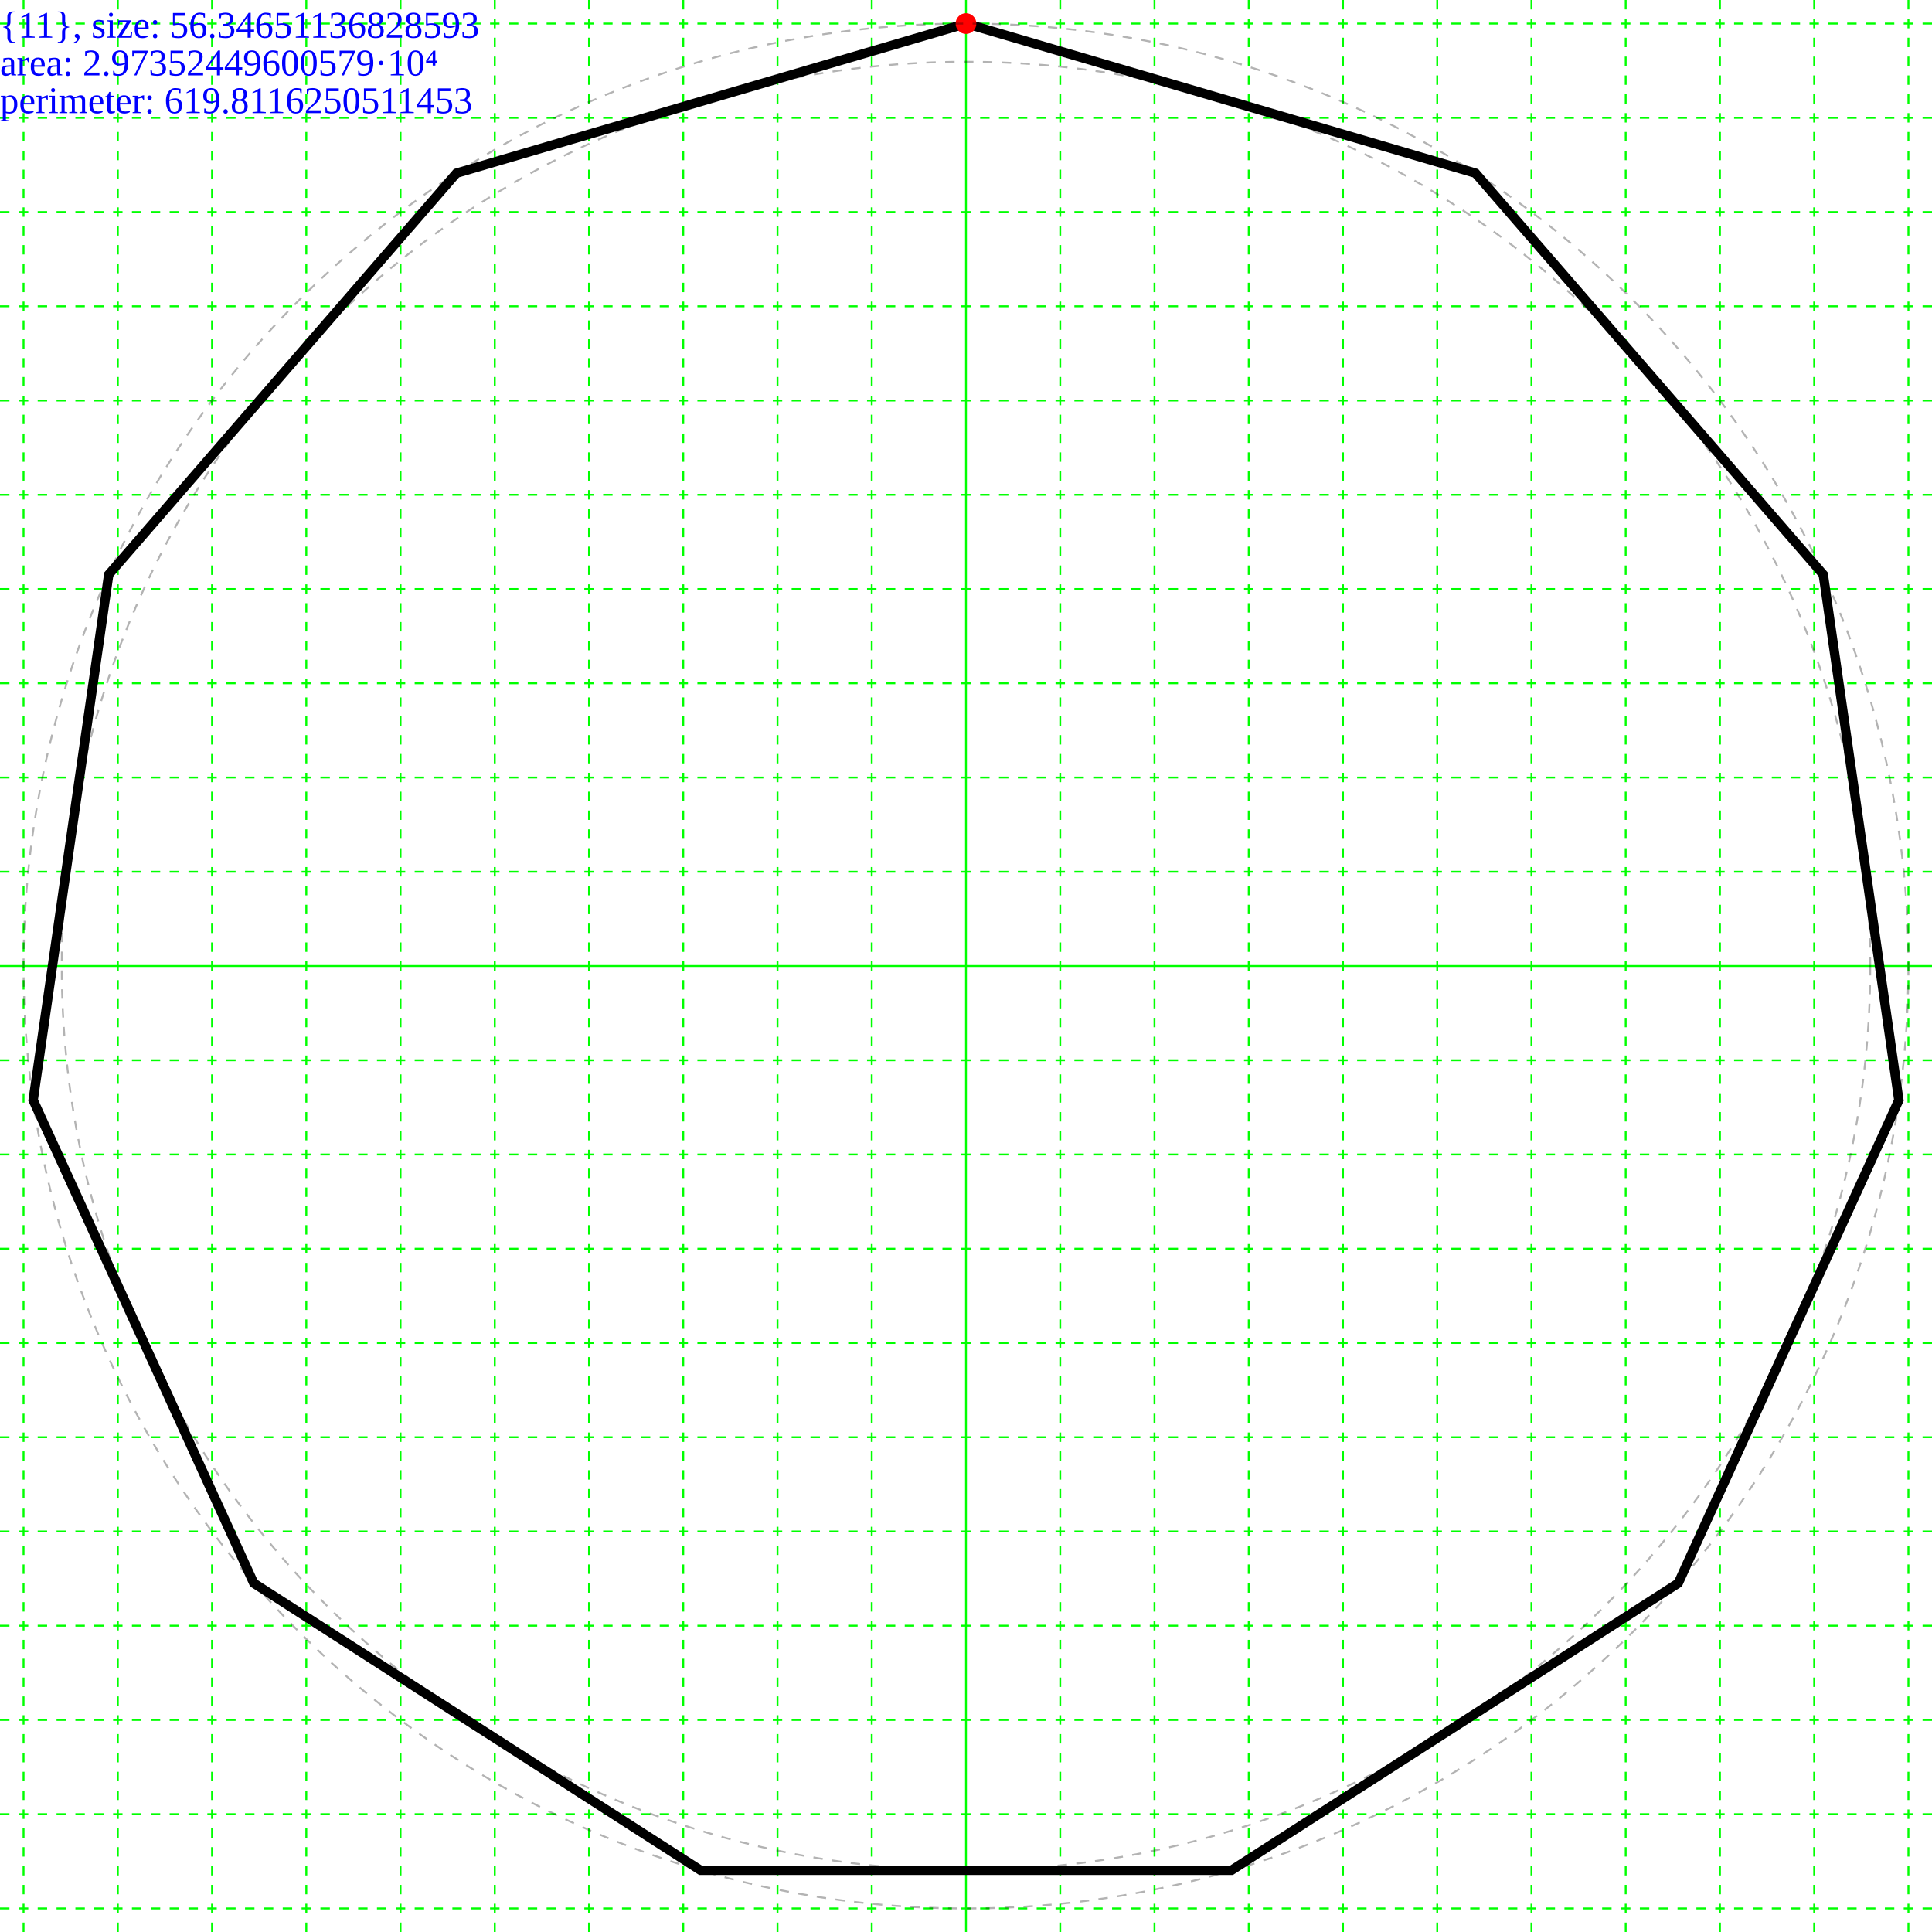
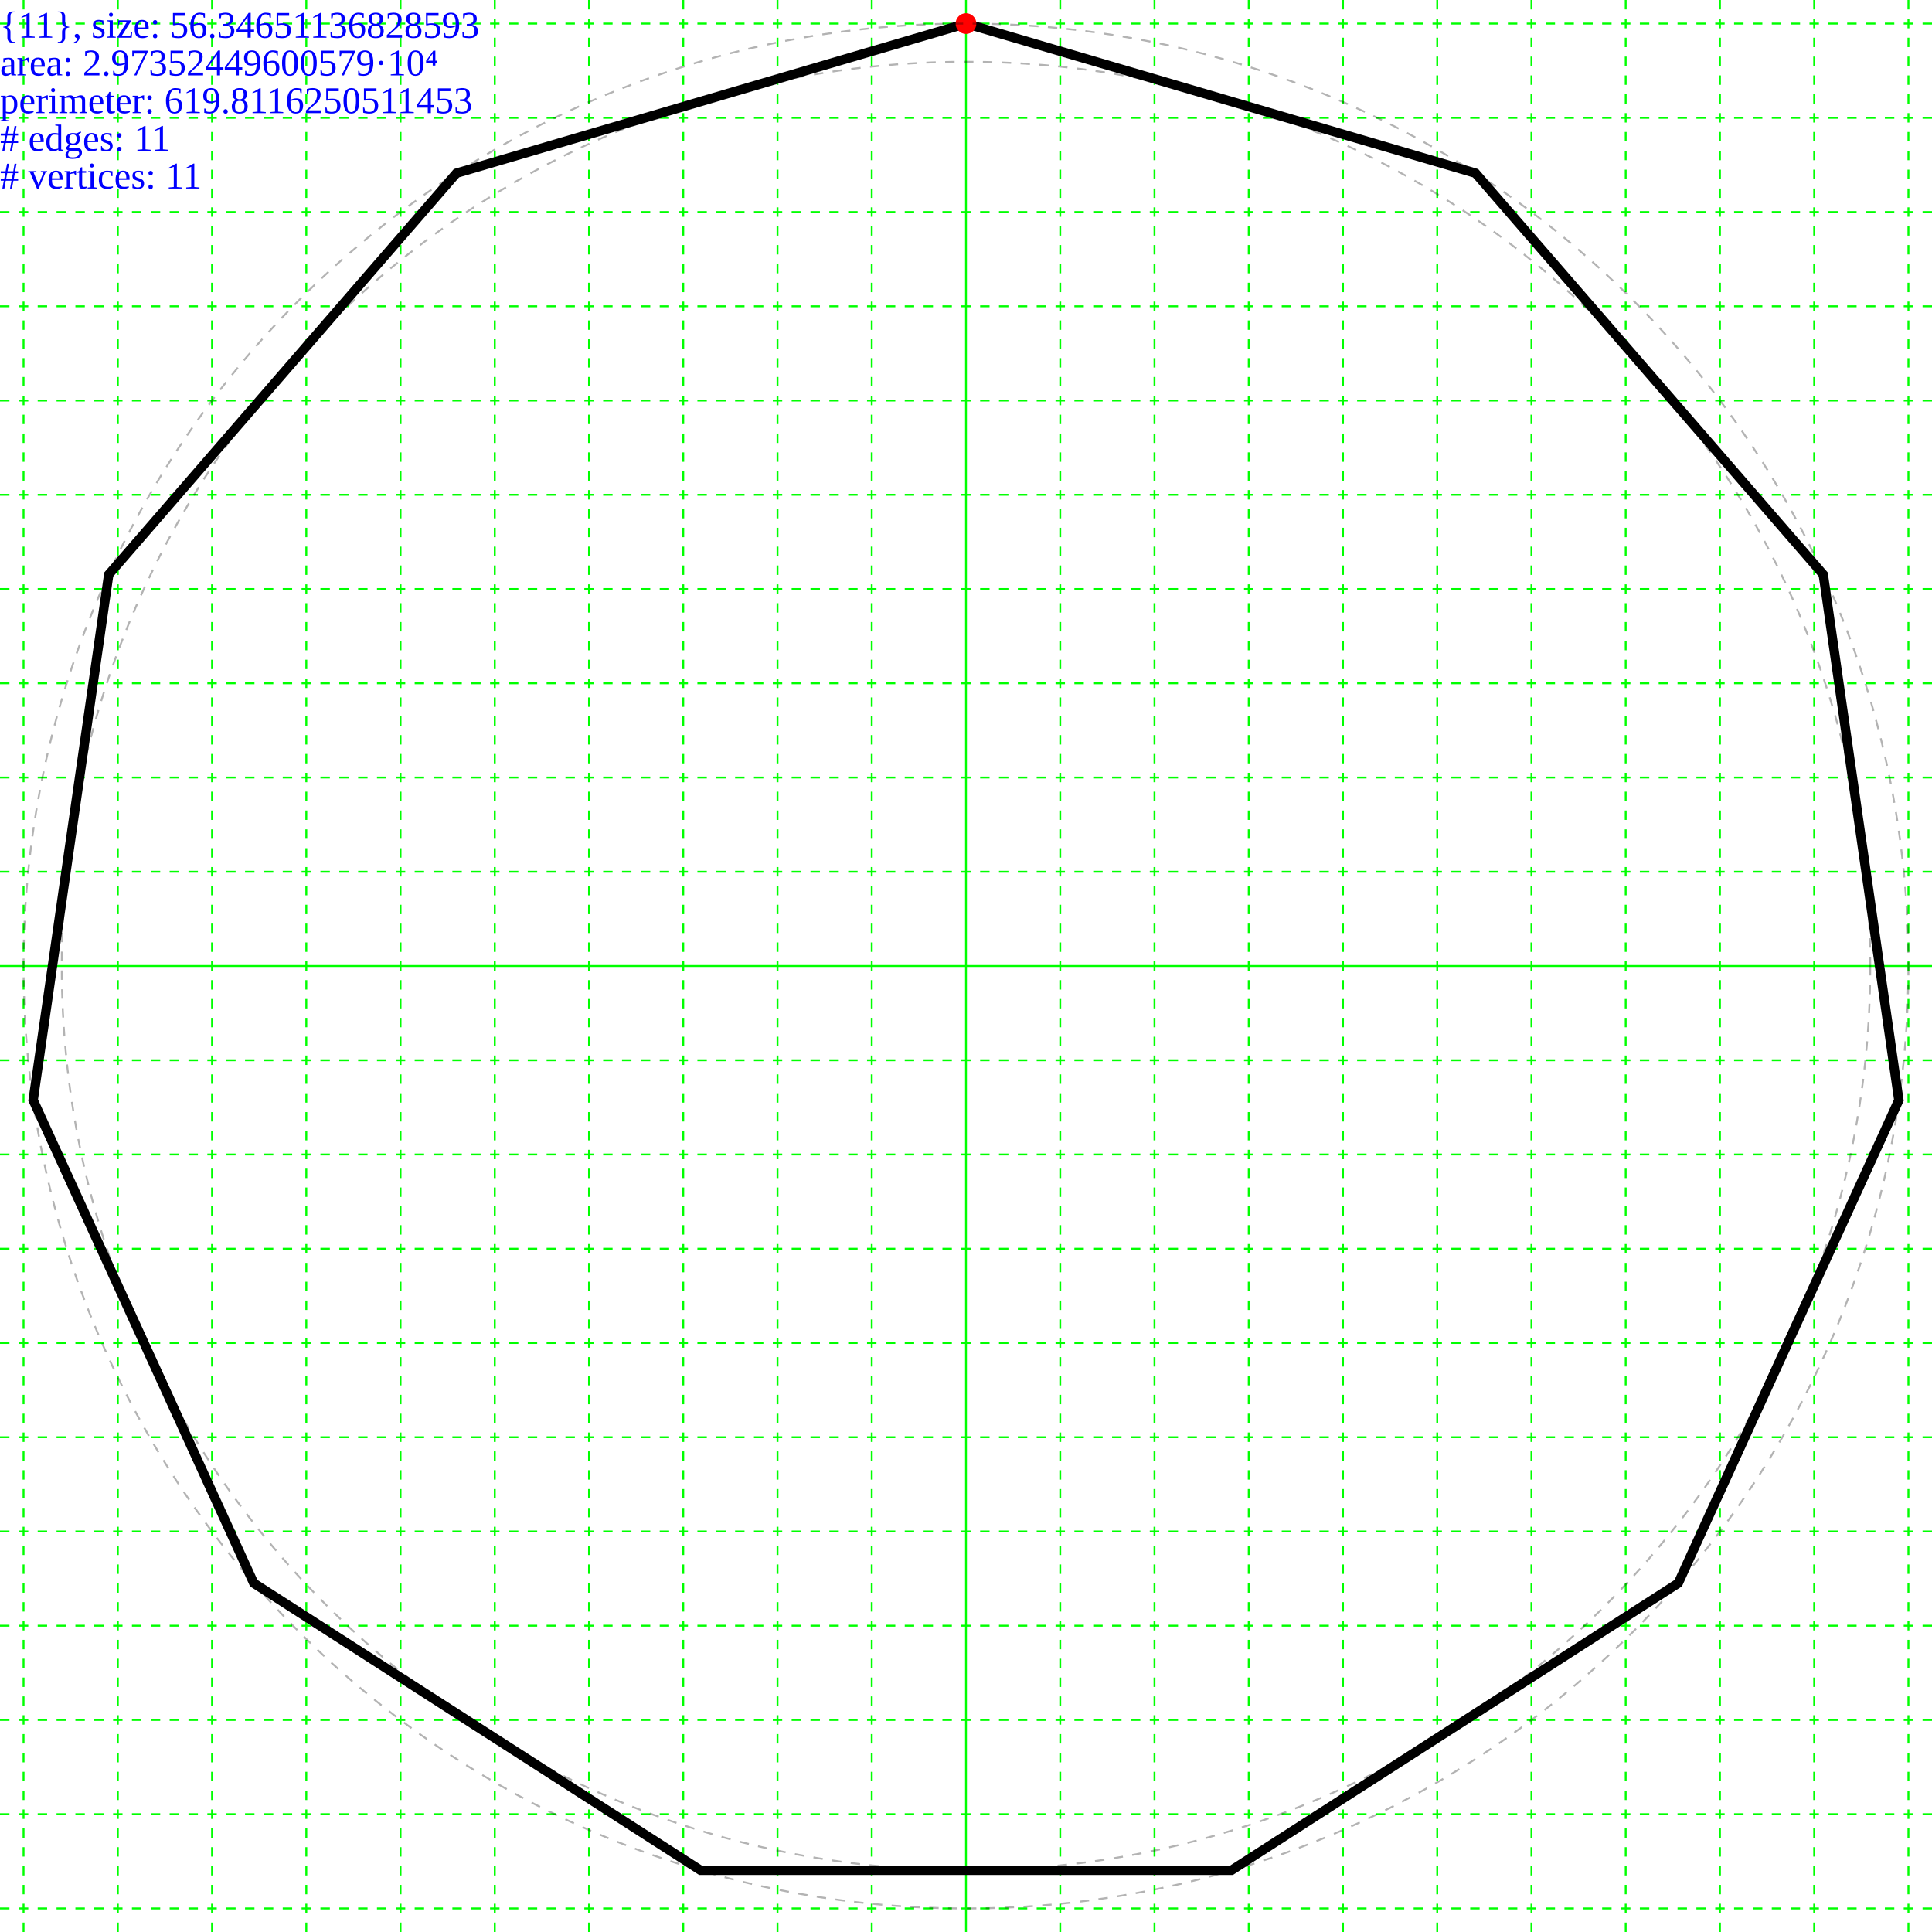
<svg xmlns="http://www.w3.org/2000/svg" height="205.0" width="205.0">
  <g id="grid">
    <line stroke="#00ff00" stroke-width="0.2" x1="102.5" x2="102.5" y1="0" y2="205.0" />
    <line stroke="#00ff00" stroke-dasharray="1,1" stroke-width="0.2" x1="112.5" x2="112.5" y1="0" y2="205" />
    <line stroke="#00ff00" stroke-dasharray="1,1" stroke-width="0.2" x1="92.5" x2="92.5" y1="0" y2="205" />
    <line stroke="#00ff00" stroke-dasharray="1,1" stroke-width="0.2" x1="122.5" x2="122.5" y1="0" y2="205" />
    <line stroke="#00ff00" stroke-dasharray="1,1" stroke-width="0.2" x1="82.5" x2="82.5" y1="0" y2="205" />
    <line stroke="#00ff00" stroke-dasharray="1,1" stroke-width="0.2" x1="132.5" x2="132.5" y1="0" y2="205" />
    <line stroke="#00ff00" stroke-dasharray="1,1" stroke-width="0.2" x1="72.5" x2="72.5" y1="0" y2="205" />
    <line stroke="#00ff00" stroke-dasharray="1,1" stroke-width="0.2" x1="142.5" x2="142.5" y1="0" y2="205" />
    <line stroke="#00ff00" stroke-dasharray="1,1" stroke-width="0.2" x1="62.5" x2="62.5" y1="0" y2="205" />
    <line stroke="#00ff00" stroke-dasharray="1,1" stroke-width="0.2" x1="152.5" x2="152.5" y1="0" y2="205" />
    <line stroke="#00ff00" stroke-dasharray="1,1" stroke-width="0.2" x1="52.5" x2="52.5" y1="0" y2="205" />
    <line stroke="#00ff00" stroke-dasharray="1,1" stroke-width="0.2" x1="162.5" x2="162.5" y1="0" y2="205" />
    <line stroke="#00ff00" stroke-dasharray="1,1" stroke-width="0.2" x1="42.5" x2="42.5" y1="0" y2="205" />
    <line stroke="#00ff00" stroke-dasharray="1,1" stroke-width="0.2" x1="172.5" x2="172.5" y1="0" y2="205" />
    <line stroke="#00ff00" stroke-dasharray="1,1" stroke-width="0.2" x1="32.5" x2="32.5" y1="0" y2="205" />
    <line stroke="#00ff00" stroke-dasharray="1,1" stroke-width="0.2" x1="182.5" x2="182.5" y1="0" y2="205" />
    <line stroke="#00ff00" stroke-dasharray="1,1" stroke-width="0.2" x1="22.5" x2="22.5" y1="0" y2="205" />
    <line stroke="#00ff00" stroke-dasharray="1,1" stroke-width="0.2" x1="192.5" x2="192.5" y1="0" y2="205" />
    <line stroke="#00ff00" stroke-dasharray="1,1" stroke-width="0.2" x1="12.5" x2="12.5" y1="0" y2="205" />
    <line stroke="#00ff00" stroke-dasharray="1,1" stroke-width="0.2" x1="202.5" x2="202.5" y1="0" y2="205" />
    <line stroke="#00ff00" stroke-dasharray="1,1" stroke-width="0.2" x1="2.5" x2="2.5" y1="0" y2="205" />
    <line stroke="#00ff00" stroke-dasharray="1,1" stroke-width="0.2" x1="212.5" x2="212.5" y1="0" y2="205" />
    <line stroke="#00ff00" stroke-dasharray="1,1" stroke-width="0.2" x1="-7.5" x2="-7.5" y1="0" y2="205" />
    <line stroke="#00ff00" stroke-width="0.2" x1="0" x2="205.0" y1="102.5" y2="102.5" />
    <line stroke="#00ff00" stroke-dasharray="1,1" stroke-width="0.2" x1="0" x2="205" y1="112.5" y2="112.5" />
    <line stroke="#00ff00" stroke-dasharray="1,1" stroke-width="0.2" x1="0" x2="205" y1="92.5" y2="92.5" />
    <line stroke="#00ff00" stroke-dasharray="1,1" stroke-width="0.2" x1="0" x2="205" y1="122.5" y2="122.5" />
    <line stroke="#00ff00" stroke-dasharray="1,1" stroke-width="0.2" x1="0" x2="205" y1="82.5" y2="82.5" />
    <line stroke="#00ff00" stroke-dasharray="1,1" stroke-width="0.2" x1="0" x2="205" y1="132.5" y2="132.5" />
    <line stroke="#00ff00" stroke-dasharray="1,1" stroke-width="0.2" x1="0" x2="205" y1="72.5" y2="72.5" />
    <line stroke="#00ff00" stroke-dasharray="1,1" stroke-width="0.2" x1="0" x2="205" y1="142.5" y2="142.5" />
    <line stroke="#00ff00" stroke-dasharray="1,1" stroke-width="0.2" x1="0" x2="205" y1="62.5" y2="62.5" />
    <line stroke="#00ff00" stroke-dasharray="1,1" stroke-width="0.2" x1="0" x2="205" y1="152.5" y2="152.5" />
    <line stroke="#00ff00" stroke-dasharray="1,1" stroke-width="0.2" x1="0" x2="205" y1="52.5" y2="52.5" />
    <line stroke="#00ff00" stroke-dasharray="1,1" stroke-width="0.2" x1="0" x2="205" y1="162.5" y2="162.5" />
    <line stroke="#00ff00" stroke-dasharray="1,1" stroke-width="0.2" x1="0" x2="205" y1="42.5" y2="42.5" />
    <line stroke="#00ff00" stroke-dasharray="1,1" stroke-width="0.2" x1="0" x2="205" y1="172.5" y2="172.5" />
    <line stroke="#00ff00" stroke-dasharray="1,1" stroke-width="0.2" x1="0" x2="205" y1="32.5" y2="32.5" />
    <line stroke="#00ff00" stroke-dasharray="1,1" stroke-width="0.2" x1="0" x2="205" y1="182.5" y2="182.5" />
    <line stroke="#00ff00" stroke-dasharray="1,1" stroke-width="0.2" x1="0" x2="205" y1="22.5" y2="22.5" />
    <line stroke="#00ff00" stroke-dasharray="1,1" stroke-width="0.2" x1="0" x2="205" y1="192.5" y2="192.5" />
    <line stroke="#00ff00" stroke-dasharray="1,1" stroke-width="0.2" x1="0" x2="205" y1="12.5" y2="12.5" />
    <line stroke="#00ff00" stroke-dasharray="1,1" stroke-width="0.2" x1="0" x2="205" y1="202.5" y2="202.5" />
    <line stroke="#00ff00" stroke-dasharray="1,1" stroke-width="0.2" x1="0" x2="205" y1="2.5" y2="2.5" />
    <line stroke="#00ff00" stroke-dasharray="1,1" stroke-width="0.2" x1="0" x2="205" y1="212.5" y2="212.5" />
    <line stroke="#00ff00" stroke-dasharray="1,1" stroke-width="0.2" x1="0" x2="205" y1="-7.5" y2="-7.5" />
    <line stroke="#00ff00" stroke-dasharray="1,1" stroke-width="0.2" x1="0" x2="205" y1="222.5" y2="222.5" />
    <line stroke="#00ff00" stroke-dasharray="1,1" stroke-width="0.2" x1="0" x2="205" y1="-17.5" y2="-17.5" />
    <line stroke="#00ff00" stroke-dasharray="1,1" stroke-width="0.2" x1="0" x2="205" y1="232.5" y2="232.5" />
    <line stroke="#00ff00" stroke-dasharray="1,1" stroke-width="0.2" x1="0" x2="205" y1="-27.5" y2="-27.5" />
    <line stroke="#00ff00" stroke-dasharray="1,1" stroke-width="0.2" x1="0" x2="205" y1="242.5" y2="242.5" />
    <line stroke="#00ff00" stroke-dasharray="1,1" stroke-width="0.2" x1="0" x2="205" y1="-37.5" y2="-37.5" />
    <line stroke="#00ff00" stroke-dasharray="1,1" stroke-width="0.2" x1="0" x2="205" y1="252.5" y2="252.5" />
    <line stroke="#00ff00" stroke-dasharray="1,1" stroke-width="0.2" x1="0" x2="205" y1="-47.5" y2="-47.5" />
    <line stroke="#00ff00" stroke-dasharray="1,1" stroke-width="0.2" x1="0" x2="205" y1="262.5" y2="262.5" />
    <line stroke="#00ff00" stroke-dasharray="1,1" stroke-width="0.2" x1="0" x2="205" y1="-57.5" y2="-57.5" />
    <line stroke="#00ff00" stroke-dasharray="1,1" stroke-width="0.2" x1="0" x2="205" y1="272.5" y2="272.5" />
    <line stroke="#00ff00" stroke-dasharray="1,1" stroke-width="0.2" x1="0" x2="205" y1="-67.5" y2="-67.5" />
    <line stroke="#00ff00" stroke-dasharray="1,1" stroke-width="0.2" x1="0" x2="205" y1="282.5" y2="282.5" />
    <line stroke="#00ff00" stroke-dasharray="1,1" stroke-width="0.2" x1="0" x2="205" y1="-77.5" y2="-77.5" />
    <line stroke="#00ff00" stroke-dasharray="1,1" stroke-width="0.2" x1="0" x2="205" y1="292.5" y2="292.5" />
    <line stroke="#00ff00" stroke-dasharray="1,1" stroke-width="0.2" x1="0" x2="205" y1="-87.5" y2="-87.5" />
    <line stroke="#00ff00" stroke-dasharray="1,1" stroke-width="0.2" x1="0" x2="205" y1="302.5" y2="302.5" />
    <line stroke="#00ff00" stroke-dasharray="1,1" stroke-width="0.2" x1="0" x2="205" y1="-97.5" y2="-97.5" />
    <line stroke="#00ff00" stroke-dasharray="1,1" stroke-width="0.2" x1="0" x2="205" y1="312.5" y2="312.5" />
    <line stroke="#00ff00" stroke-dasharray="1,1" stroke-width="0.2" x1="0" x2="205" y1="-107.5" y2="-107.5" />
  </g>
  <g>
    <text fill="blue" font-size="4.0" id="info" x="0" y="0">
      <tspan dy="4.0" x="0">{11}, size: 56.34651136828593</tspan>
      <tspan dy="4.0" x="0">area: 2.97352449600579·10⁴</tspan>
      <tspan dy="4.0" x="0">perimeter: 619.8116250511453</tspan>
+       <tspan dy="4.0" x="0"># edges: 11</tspan>
+       <tspan dy="4.0" x="0"># vertices: 11</tspan>
    </text>
  </g>
  <g>
    <polygon fill="none" points="102.5,2.5 156.564,18.375 193.463,60.958 201.482,116.731 178.075,167.986 130.673,198.449 74.327,198.449 26.925,167.986 3.518,116.731 11.537,60.958 48.436,18.375" stroke="black" stroke-width="1" />
    <circle cx="102.5" cy="2.5" fill="#ff0000" r="1.1" />
    <circle cx="102.5" cy="102.5" fill="none" r="95.949" stroke="black" stroke-dasharray="1,1" stroke-opacity="0.3" stroke-width="0.2" />
    <circle cx="102.5" cy="102.5" fill="none" r="100" stroke="black" stroke-dasharray="1,1" stroke-opacity="0.3" stroke-width="0.2" />
  </g>
</svg>
